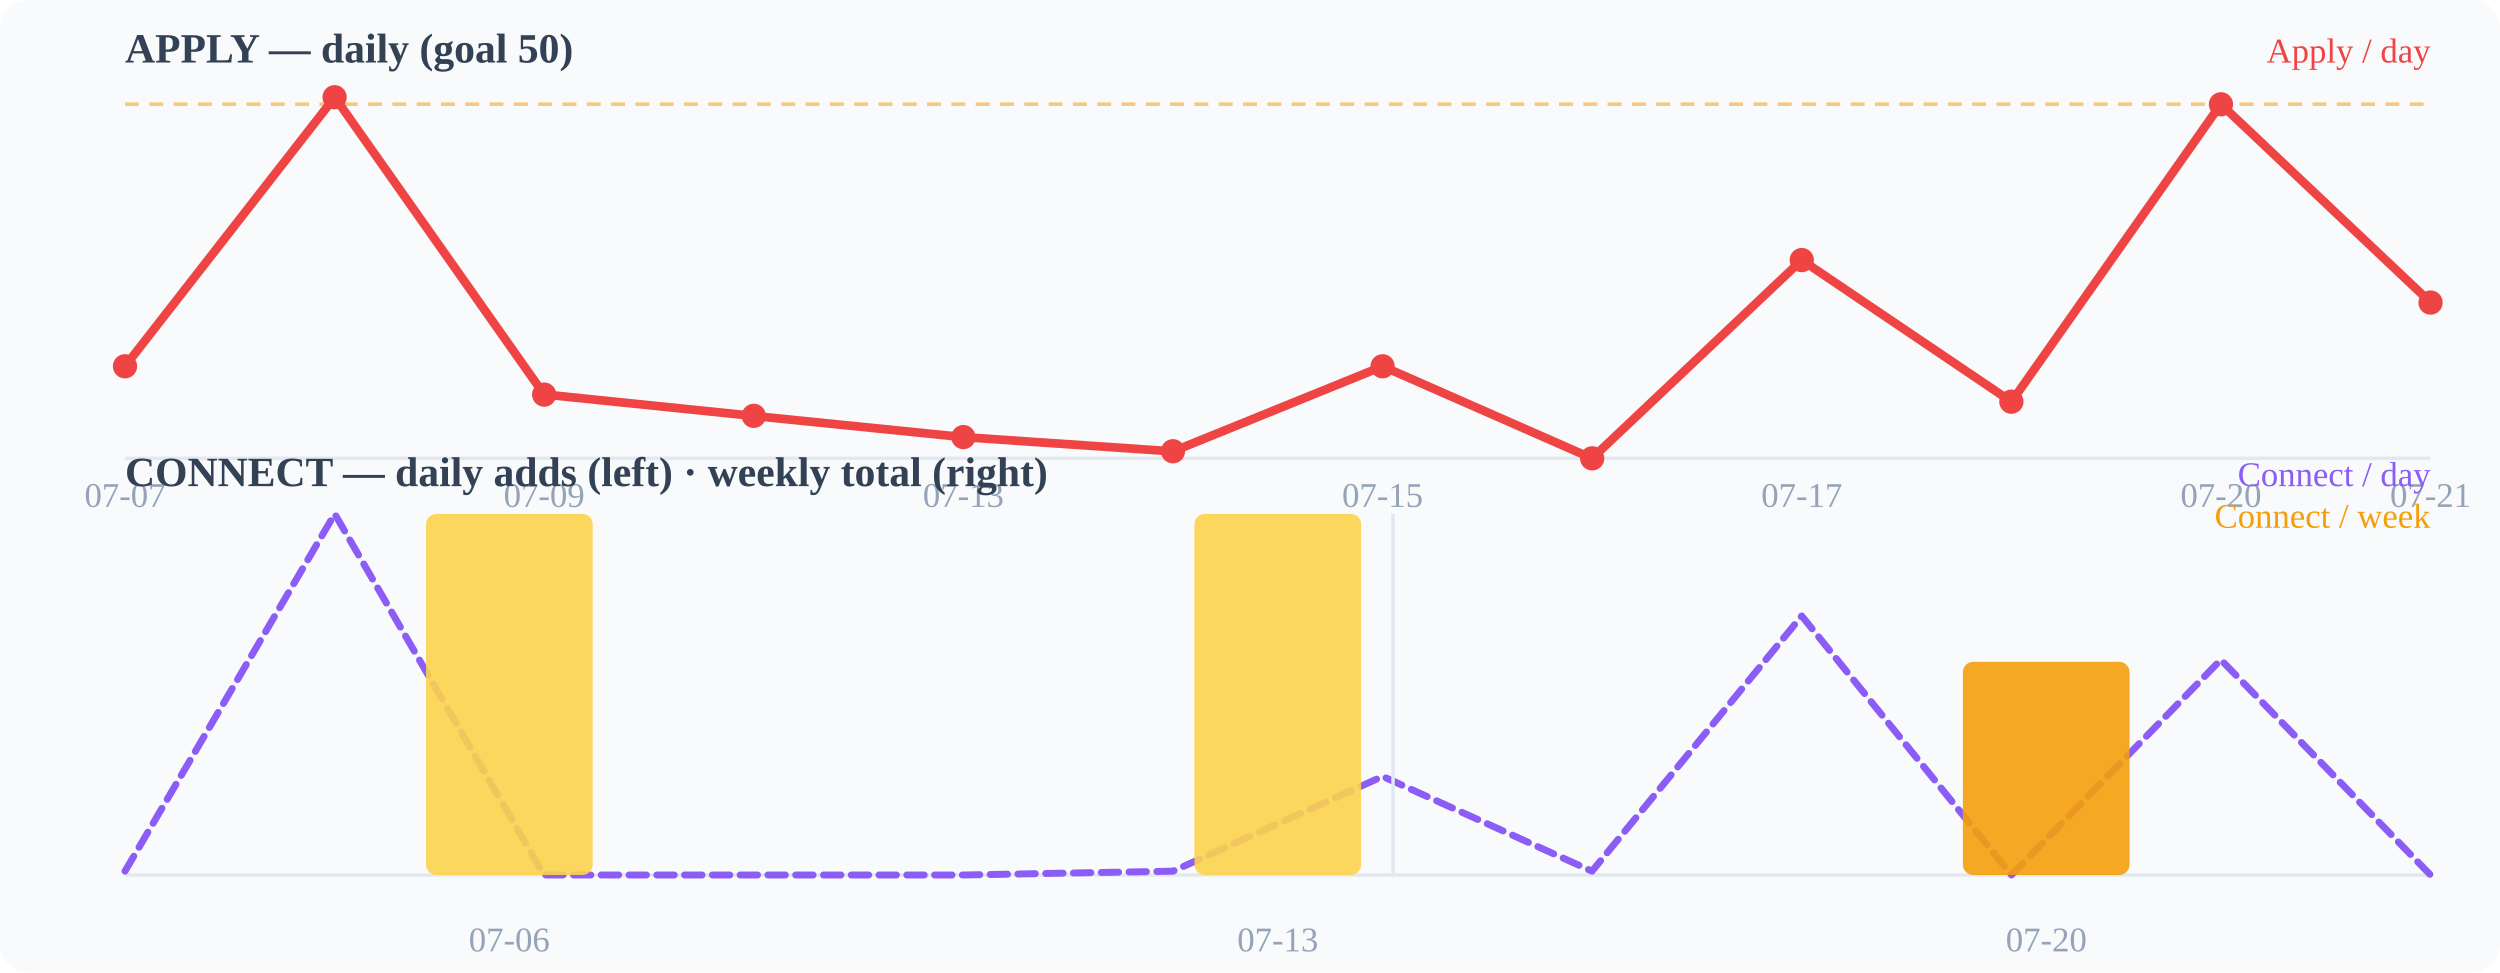
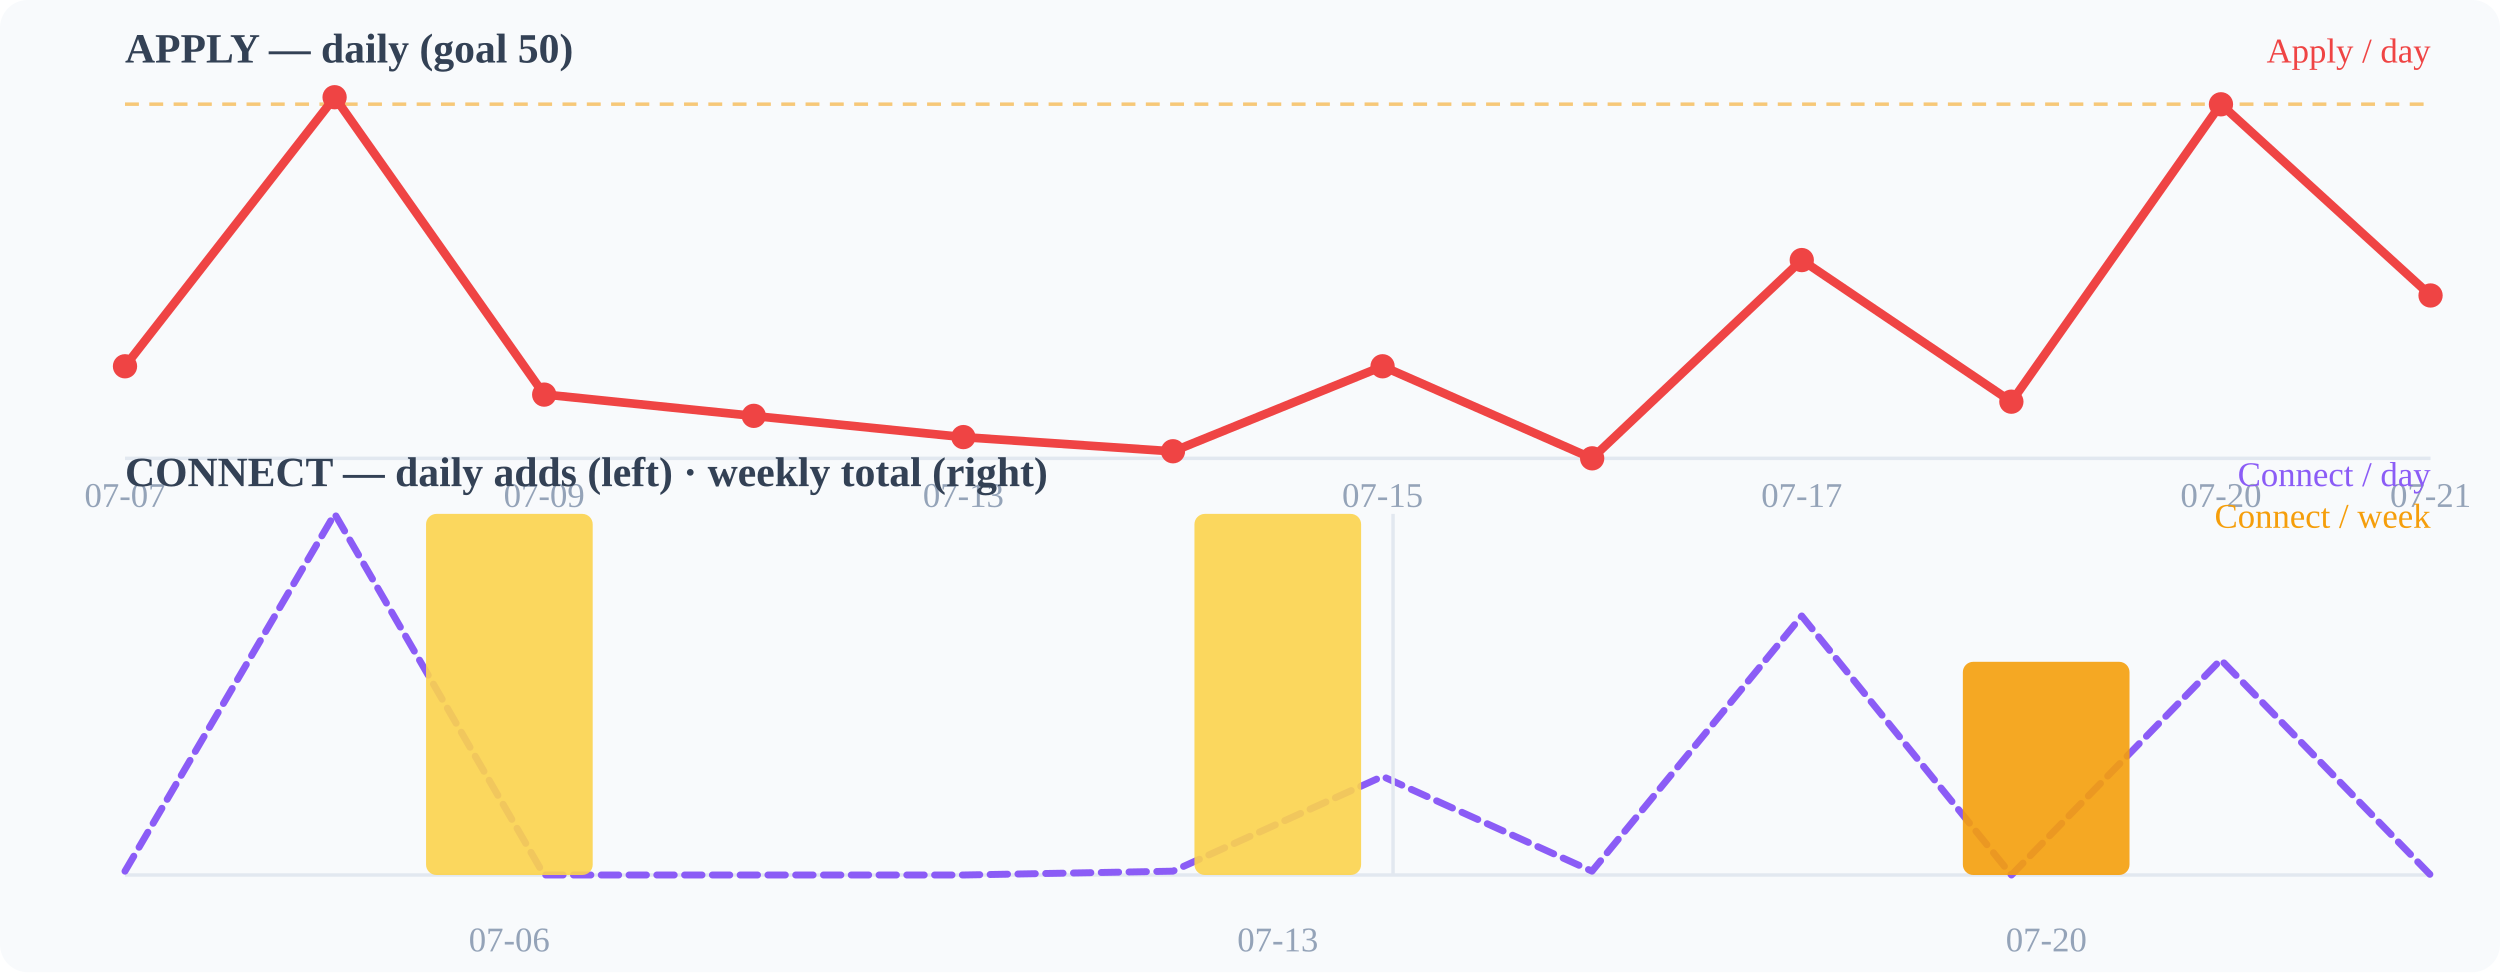
<svg xmlns="http://www.w3.org/2000/svg" width="720" height="280" viewBox="0 0 720 280">
  <rect width="720" height="280" fill="#f8fafc" rx="8" />
  <text x="36" y="18" font-size="12" font-weight="600" fill="#334155">APPLY — daily (goal 50)</text>
  <line x1="36" y1="132" x2="700" y2="132" stroke="#e2e8f0" stroke-width="1" />
  <line x1="36" y1="30.0" x2="700" y2="30.0" stroke="#f59e0b" stroke-width="1" stroke-dasharray="4 3" opacity="0.55" />
-   <polyline points="36.0,105.5 96.4,28.0 156.7,113.6 217.1,119.8 277.5,125.9 337.8,130.0 398.2,105.5 458.5,132.0 518.9,74.9 579.3,115.7 639.6,30.0 700.0,87.1" fill="none" stroke="#ef4444" stroke-width="2.5" stroke-linecap="round" stroke-linejoin="round" />
+   <polyline points="36.0,105.5 96.4,28.0 156.7,113.6 217.1,119.8 277.5,125.9 337.8,130.0 398.2,105.5 458.5,132.0 518.9,74.9 579.3,115.7 639.6,30.0 700.0,85.1" fill="none" stroke="#ef4444" stroke-width="2.5" stroke-linecap="round" stroke-linejoin="round" />
  <circle cx="36" cy="105.49" r="3.5" fill="#ef4444" />
  <circle cx="96.364" cy="28" r="3.5" fill="#ef4444" />
  <circle cx="156.727" cy="113.647" r="3.5" fill="#ef4444" />
  <circle cx="217.091" cy="119.765" r="3.5" fill="#ef4444" />
  <circle cx="277.455" cy="125.882" r="3.5" fill="#ef4444" />
  <circle cx="337.818" cy="129.961" r="3.5" fill="#ef4444" />
  <circle cx="398.182" cy="105.49" r="3.5" fill="#ef4444" />
  <circle cx="458.545" cy="132" r="3.5" fill="#ef4444" />
  <circle cx="518.909" cy="74.902" r="3.5" fill="#ef4444" />
  <circle cx="579.273" cy="115.686" r="3.5" fill="#ef4444" />
  <circle cx="639.636" cy="30.039" r="3.5" fill="#ef4444" />
-   <circle cx="700" cy="87.137" r="3.5" fill="#ef4444" />
+   <circle cx="700" cy="85.098" r="3.5" fill="#ef4444" />
  <text x="36" y="146" font-size="10" fill="#94a3b8" text-anchor="middle">07-07</text>
  <text x="156.727" y="146" font-size="10" fill="#94a3b8" text-anchor="middle">07-09</text>
  <text x="277.455" y="146" font-size="10" fill="#94a3b8" text-anchor="middle">07-13</text>
  <text x="398.182" y="146" font-size="10" fill="#94a3b8" text-anchor="middle">07-15</text>
  <text x="518.909" y="146" font-size="10" fill="#94a3b8" text-anchor="middle">07-17</text>
  <text x="639.636" y="146" font-size="10" fill="#94a3b8" text-anchor="middle">07-20</text>
  <text x="700" y="146" font-size="10" fill="#94a3b8" text-anchor="middle">07-21</text>
  <text x="36" y="140" font-size="12" font-weight="600" fill="#334155">CONNECT — daily adds (left) · weekly total (right)</text>
  <line x1="36" y1="252" x2="700" y2="252" stroke="#e2e8f0" stroke-width="1" />
  <polyline points="36.0,250.9 96.4,148.0 156.7,252.0 217.1,252.0 277.5,252.0 337.8,250.9 398.2,223.6 458.5,250.9 518.9,177.4 579.3,252.0 639.6,190.0 700.0,252.0" fill="none" stroke="#8b5cf6" stroke-width="2" stroke-linecap="round" stroke-linejoin="round" stroke-dasharray="5 3" />
  <rect x="122.7" y="148.0" width="48" height="104.0" rx="3" fill="#fcd34d" opacity="0.9" />
  <rect x="344.0" y="148.0" width="48" height="104.0" rx="3" fill="#fcd34d" opacity="0.9" />
  <rect x="565.3" y="190.6" width="48" height="61.4" rx="3" fill="#f59e0b" opacity="0.9" />
  <line x1="401.2" y1="148" x2="401.2" y2="252" stroke="#e2e8f0" stroke-width="1" />
  <text x="146.667" y="274" font-size="10" fill="#94a3b8" text-anchor="middle">07-06</text>
  <text x="368" y="274" font-size="10" fill="#94a3b8" text-anchor="middle">07-13</text>
  <text x="589.333" y="274" font-size="10" fill="#94a3b8" text-anchor="middle">07-20</text>
  <text x="700" y="18" font-size="10" fill="#ef4444" text-anchor="end">Apply / day</text>
  <text x="700" y="140" font-size="10" fill="#8b5cf6" text-anchor="end">Connect / day</text>
  <text x="700" y="152" font-size="10" fill="#f59e0b" text-anchor="end">Connect / week</text>
</svg>
